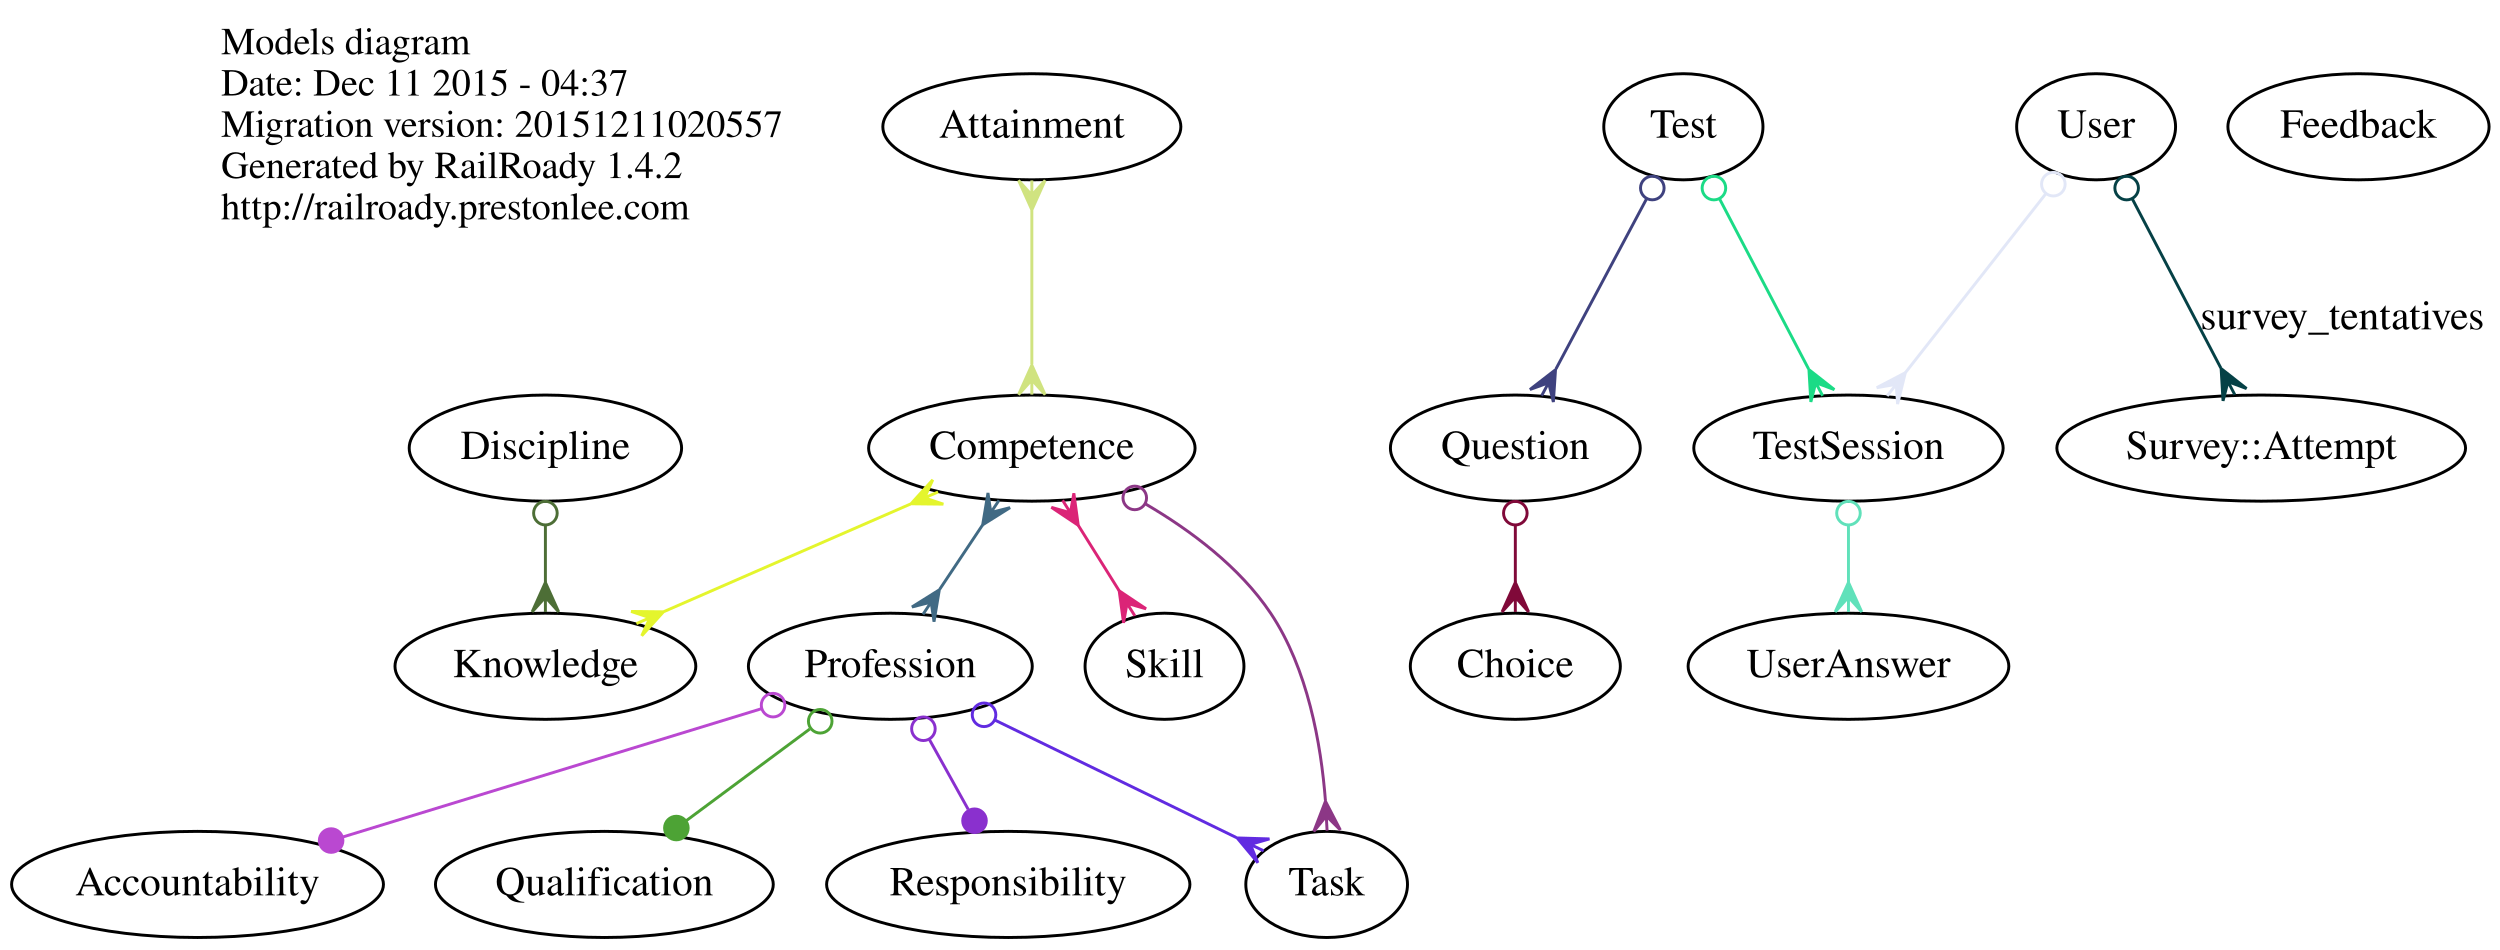
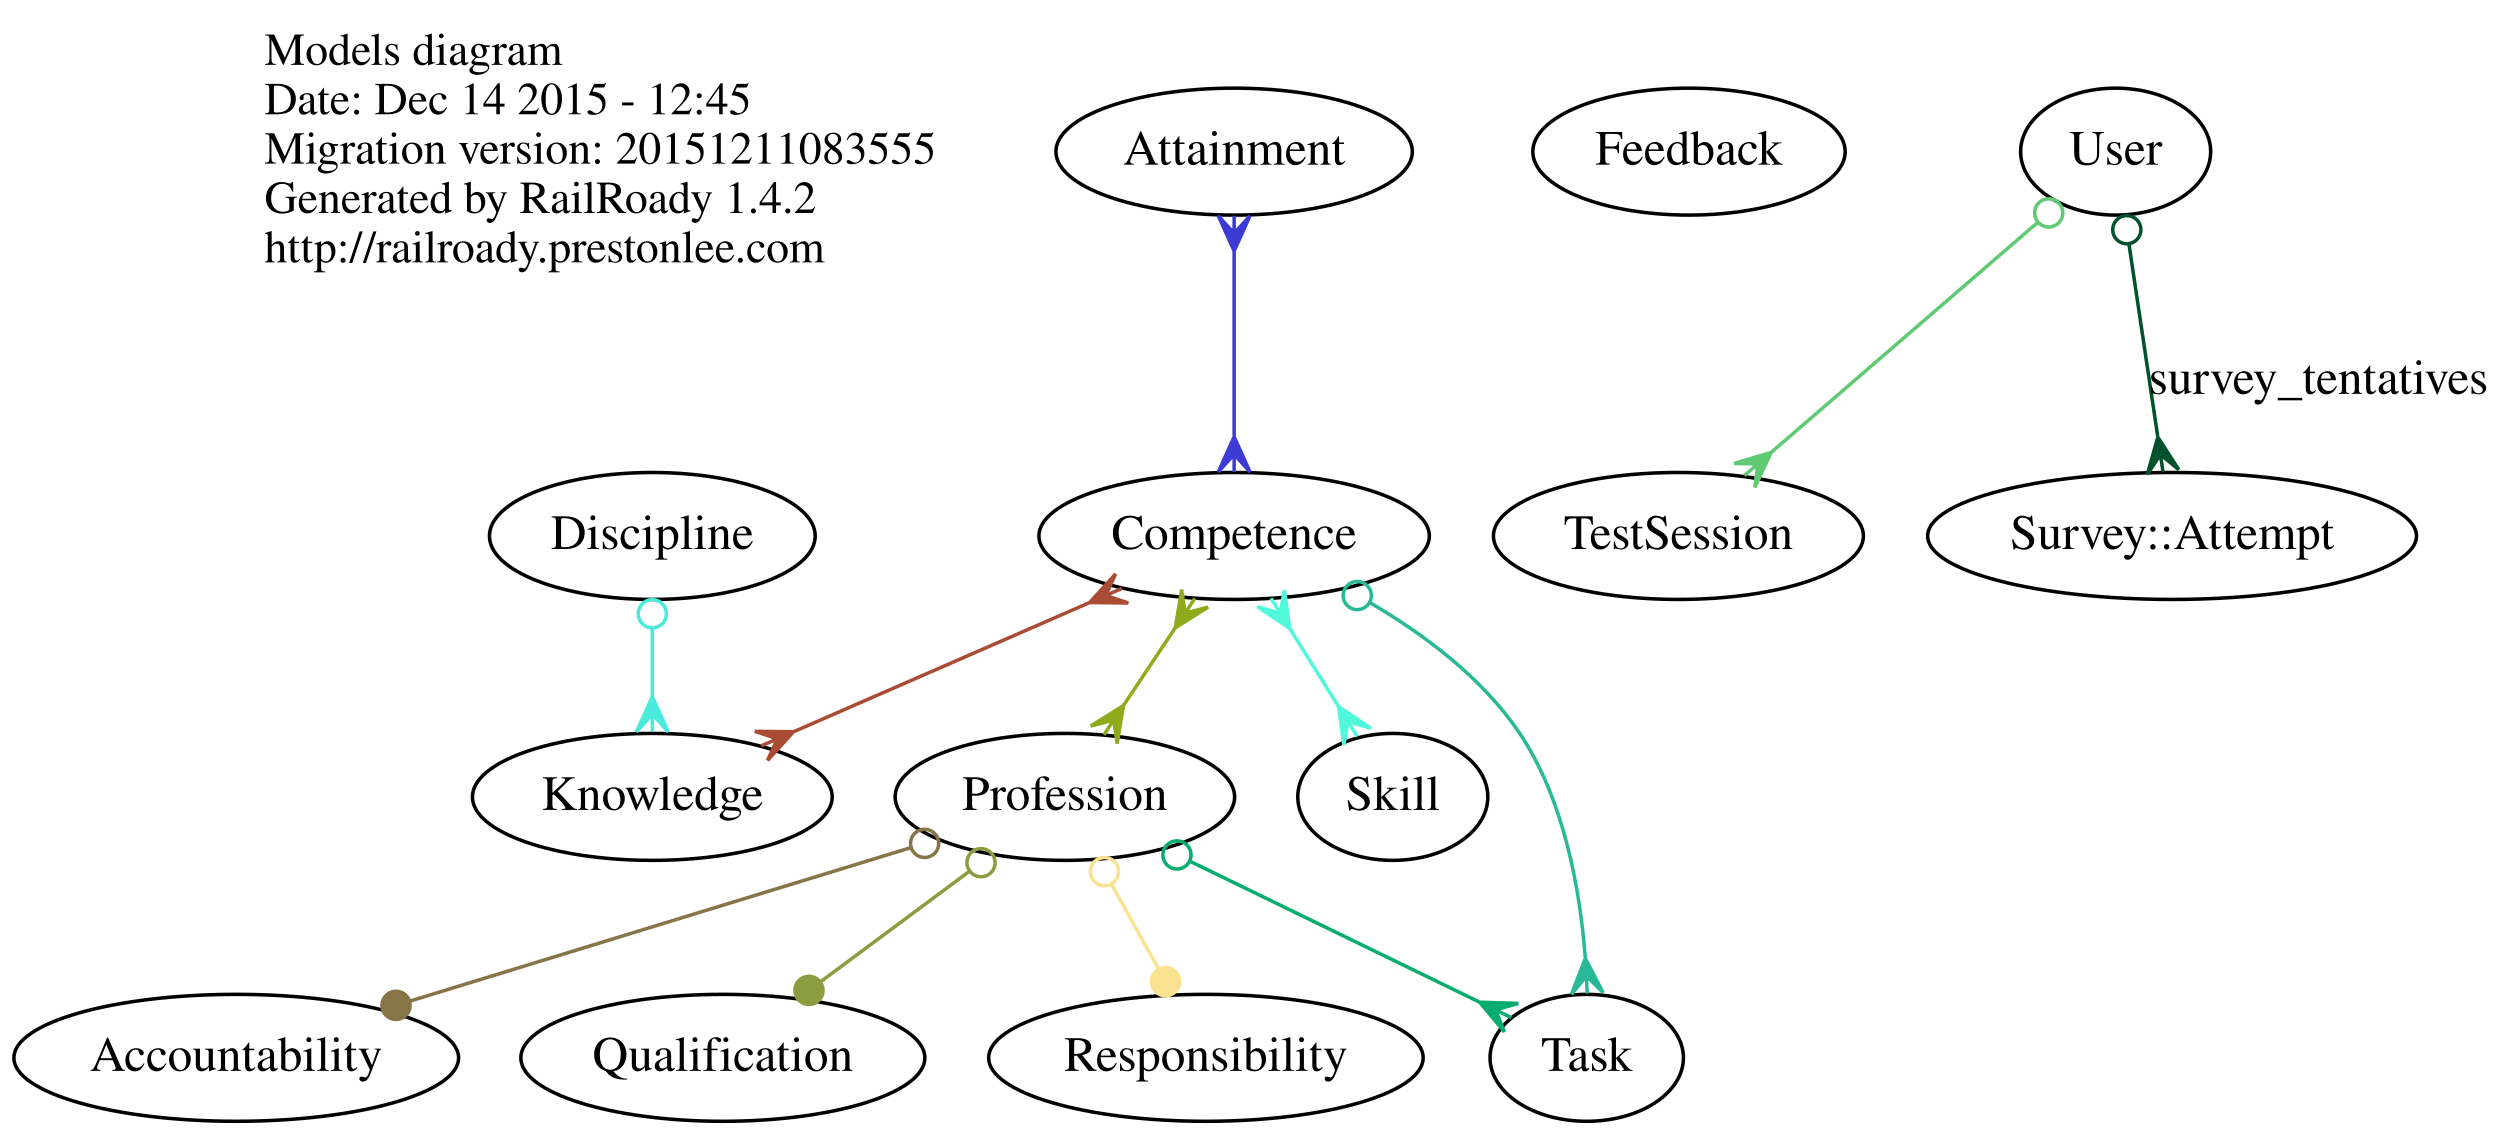
- <svg xmlns="http://www.w3.org/2000/svg" width="848pt" height="322pt" viewBox="0.00 0.00 848.00 322.00">
+ <svg xmlns="http://www.w3.org/2000/svg" width="709pt" height="322pt" viewBox="0.00 0.00 709.00 322.00">
  <g id="graph0" class="graph" transform="scale(1 1) rotate(0) translate(4 318)">
-     <polygon fill="none" stroke="none" points="-4,4 -4,-318 844,-318 844,4 -4,4" />
+     <polygon fill="none" stroke="none" points="-4,4 -4,-318 705,-318 705,4 -4,4" />
    <g id="node1" class="node">
      <text text-anchor="start" x="71" y="-299.6" font-family="Times,serif" font-size="13.00">Models diagram</text>
-       <text text-anchor="start" x="71" y="-285.6" font-family="Times,serif" font-size="13.00">Date: Dec 11 2015 - 04:37</text>
-       <text text-anchor="start" x="71" y="-271.6" font-family="Times,serif" font-size="13.00">Migration version: 20151211020557</text>
+       <text text-anchor="start" x="71" y="-285.6" font-family="Times,serif" font-size="13.00">Date: Dec 14 2015 - 12:45</text>
+       <text text-anchor="start" x="71" y="-271.6" font-family="Times,serif" font-size="13.00">Migration version: 20151211083555</text>
      <text text-anchor="start" x="71" y="-257.6" font-family="Times,serif" font-size="13.00">Generated by RailRoady 1.4.2</text>
      <text text-anchor="start" x="71" y="-243.6" font-family="Times,serif" font-size="13.00">http://railroady.prestonlee.com</text>
    </g>
    <g id="node2" class="node">
      <ellipse fill="none" stroke="black" cx="63" cy="-18" rx="63.067" ry="18" />
      <text text-anchor="middle" x="63" y="-14.3" font-family="Times,serif" font-size="14.00">Accountability</text>
    </g>
    <g id="node3" class="node">
      <ellipse fill="none" stroke="black" cx="346" cy="-275" rx="50.543" ry="18" />
      <text text-anchor="middle" x="346" y="-271.3" font-family="Times,serif" font-size="14.00">Attainment</text>
    </g>
-     <g id="node5" class="node">
+     <g id="node4" class="node">
      <ellipse fill="none" stroke="black" cx="346" cy="-166" rx="55.368" ry="18" />
      <text text-anchor="middle" x="346" y="-162.3" font-family="Times,serif" font-size="14.00">Competence</text>
    </g>
    <g id="edge1" class="edge">
-       <path fill="none" stroke="#d0e380" d="M346,-246.611C346,-230.613 346,-210.489 346,-194.476" />
-       <polygon fill="#d0e380" stroke="#d0e380" points="346,-246.809 341.5,-256.809 346,-251.809 346,-256.809 346,-256.809 346,-256.809 346,-251.809 350.5,-256.809 346,-246.809 346,-246.809" />
-       <polygon fill="#d0e380" stroke="#d0e380" points="346,-194.149 350.5,-184.149 346,-189.149 346,-184.149 346,-184.149 346,-184.149 346,-189.149 341.5,-184.149 346,-194.149 346,-194.149" />
+       <path fill="none" stroke="#3d3bd3" d="M346,-246.611C346,-230.613 346,-210.489 346,-194.476" />
+       <polygon fill="#3d3bd3" stroke="#3d3bd3" points="346,-246.809 341.5,-256.809 346,-251.809 346,-256.809 346,-256.809 346,-256.809 346,-251.809 350.5,-256.809 346,-246.809 346,-246.809" />
+       <polygon fill="#3d3bd3" stroke="#3d3bd3" points="346,-194.149 350.5,-184.149 346,-189.149 346,-184.149 346,-184.149 346,-184.149 346,-189.149 341.5,-184.149 346,-194.149 346,-194.149" />
    </g>
-     <g id="node4" class="node">
-       <ellipse fill="none" stroke="black" cx="510" cy="-92" rx="35.619" ry="18" />
-       <text text-anchor="middle" x="510" y="-88.3" font-family="Times,serif" font-size="14.00">Choice</text>
-     </g>
-     <g id="node8" class="node">
+     <g id="node7" class="node">
      <ellipse fill="none" stroke="black" cx="181" cy="-92" rx="51.019" ry="18" />
      <text text-anchor="middle" x="181" y="-88.3" font-family="Times,serif" font-size="14.00">Knowledge</text>
    </g>
    <g id="edge5" class="edge">
-       <path fill="none" stroke="#e4f52d" d="M304.792,-147.018C279.241,-135.869 246.572,-121.613 221.21,-110.546" />
-       <polygon fill="#e4f52d" stroke="#e4f52d" points="305.021,-147.118 312.387,-155.242 309.604,-149.118 314.186,-151.118 314.186,-151.118 314.186,-151.118 309.604,-149.118 315.986,-146.993 305.021,-147.118 305.021,-147.118" />
-       <polygon fill="#e4f52d" stroke="#e4f52d" points="221.043,-110.474 213.678,-102.35 216.461,-108.474 211.878,-106.474 211.878,-106.474 211.878,-106.474 216.461,-108.474 210.078,-110.598 221.043,-110.474 221.043,-110.474" />
+       <path fill="none" stroke="#aa4b34" d="M304.792,-147.018C279.241,-135.869 246.572,-121.613 221.21,-110.546" />
+       <polygon fill="#aa4b34" stroke="#aa4b34" points="305.021,-147.118 312.387,-155.242 309.604,-149.118 314.186,-151.118 314.186,-151.118 314.186,-151.118 309.604,-149.118 315.986,-146.993 305.021,-147.118 305.021,-147.118" />
+       <polygon fill="#aa4b34" stroke="#aa4b34" points="221.043,-110.474 213.678,-102.35 216.461,-108.474 211.878,-106.474 211.878,-106.474 211.878,-106.474 216.461,-108.474 210.078,-110.598 221.043,-110.474 221.043,-110.474" />
    </g>
-     <g id="node9" class="node">
+     <g id="node8" class="node">
      <ellipse fill="none" stroke="black" cx="298" cy="-92" rx="48.144" ry="18" />
      <text text-anchor="middle" x="298" y="-88.3" font-family="Times,serif" font-size="14.00">Profession</text>
    </g>
    <g id="edge3" class="edge">
-       <path fill="none" stroke="#416a84" d="M329.264,-139.896C324.562,-132.844 319.45,-125.175 314.748,-118.122" />
-       <polygon fill="#416a84" stroke="#416a84" points="329.32,-139.98 331.123,-150.797 332.094,-144.141 334.867,-148.301 334.867,-148.301 334.867,-148.301 332.094,-144.141 338.611,-145.805 329.32,-139.98 329.32,-139.98" />
-       <polygon fill="#416a84" stroke="#416a84" points="314.619,-117.929 312.817,-107.112 311.846,-113.769 309.072,-109.609 309.072,-109.609 309.072,-109.609 311.846,-113.769 305.328,-112.105 314.619,-117.929 314.619,-117.929" />
+       <path fill="none" stroke="#8fab1b" d="M329.264,-139.896C324.562,-132.844 319.45,-125.175 314.748,-118.122" />
+       <polygon fill="#8fab1b" stroke="#8fab1b" points="329.32,-139.98 331.123,-150.797 332.094,-144.141 334.867,-148.301 334.867,-148.301 334.867,-148.301 332.094,-144.141 338.611,-145.805 329.32,-139.98 329.32,-139.98" />
+       <polygon fill="#8fab1b" stroke="#8fab1b" points="314.619,-117.929 312.817,-107.112 311.846,-113.769 309.072,-109.609 309.072,-109.609 309.072,-109.609 311.846,-113.769 305.328,-112.105 314.619,-117.929 314.619,-117.929" />
    </g>
-     <g id="node13" class="node">
+     <g id="node11" class="node">
      <ellipse fill="none" stroke="black" cx="391" cy="-92" rx="26.949" ry="18" />
      <text text-anchor="middle" x="391" y="-88.3" font-family="Times,serif" font-size="14.00">Skill</text>
    </g>
    <g id="edge4" class="edge">
-       <path fill="none" stroke="#db2477" d="M361.769,-139.77C366.244,-132.609 371.111,-124.823 375.566,-117.694" />
-       <polygon fill="#db2477" stroke="#db2477" points="361.737,-139.821 352.621,-145.916 359.087,-144.061 356.437,-148.301 356.437,-148.301 356.437,-148.301 359.087,-144.061 360.253,-150.686 361.737,-139.821 361.737,-139.821" />
-       <polygon fill="#db2477" stroke="#db2477" points="375.629,-117.593 384.745,-111.498 378.279,-113.353 380.929,-109.113 380.929,-109.113 380.929,-109.113 378.279,-113.353 377.113,-106.728 375.629,-117.593 375.629,-117.593" />
+       <path fill="none" stroke="#51f9db" d="M361.769,-139.77C366.244,-132.609 371.111,-124.823 375.566,-117.694" />
+       <polygon fill="#51f9db" stroke="#51f9db" points="361.737,-139.821 352.621,-145.916 359.087,-144.061 356.437,-148.301 356.437,-148.301 356.437,-148.301 359.087,-144.061 360.253,-150.686 361.737,-139.821 361.737,-139.821" />
+       <polygon fill="#51f9db" stroke="#51f9db" points="375.629,-117.593 384.745,-111.498 378.279,-113.353 380.929,-109.113 380.929,-109.113 380.929,-109.113 378.279,-113.353 377.113,-106.728 375.629,-117.593 375.629,-117.593" />
    </g>
-     <g id="node14" class="node">
+     <g id="node12" class="node">
      <ellipse fill="none" stroke="black" cx="446" cy="-18" rx="27.422" ry="18" />
      <text text-anchor="middle" x="446" y="-14.3" font-family="Times,serif" font-size="14.00">Task</text>
    </g>
    <g id="edge2" class="edge">
-       <path fill="none" stroke="#8c3786" d="M384.417,-147.142C399.879,-138.1 416.502,-125.677 427,-110 439.595,-91.192 444.092,-65.678 445.584,-46.452" />
-       <ellipse fill="none" stroke="#8c3786" cx="380.911" cy="-149.105" rx="4" ry="4" />
-       <polygon fill="#8c3786" stroke="#8c3786" points="445.597,-46.213 450.638,-36.475 445.871,-41.221 446.145,-36.228 446.145,-36.228 446.145,-36.228 445.871,-41.221 441.652,-35.982 445.597,-46.213 445.597,-46.213" />
+       <path fill="none" stroke="#29b996" d="M384.417,-147.142C399.879,-138.1 416.502,-125.677 427,-110 439.595,-91.192 444.092,-65.678 445.584,-46.452" />
+       <ellipse fill="none" stroke="#29b996" cx="380.911" cy="-149.105" rx="4" ry="4" />
+       <polygon fill="#29b996" stroke="#29b996" points="445.597,-46.213 450.638,-36.475 445.871,-41.221 446.145,-36.228 446.145,-36.228 446.145,-36.228 445.871,-41.221 441.652,-35.982 445.597,-46.213 445.597,-46.213" />
    </g>
-     <g id="node6" class="node">
+     <g id="node5" class="node">
      <ellipse fill="none" stroke="black" cx="181" cy="-166" rx="46.196" ry="18" />
      <text text-anchor="middle" x="181" y="-162.3" font-family="Times,serif" font-size="14.00">Discipline</text>
    </g>
    <g id="edge6" class="edge">
-       <path fill="none" stroke="#4d6e36" d="M181,-139.792C181,-133.58 181,-126.896 181,-120.579" />
-       <ellipse fill="none" stroke="#4d6e36" cx="181" cy="-143.937" rx="4" ry="4" />
-       <polygon fill="#4d6e36" stroke="#4d6e36" points="181,-120.441 185.5,-110.441 181,-115.441 181,-110.441 181,-110.441 181,-110.441 181,-115.441 176.5,-110.441 181,-120.441 181,-120.441" />
+       <path fill="none" stroke="#4aeadd" d="M181,-139.792C181,-133.58 181,-126.896 181,-120.579" />
+       <ellipse fill="none" stroke="#4aeadd" cx="181" cy="-143.937" rx="4" ry="4" />
+       <polygon fill="#4aeadd" stroke="#4aeadd" points="181,-120.441 185.5,-110.441 181,-115.441 181,-110.441 181,-110.441 181,-110.441 181,-115.441 176.5,-110.441 181,-120.441 181,-120.441" />
    </g>
-     <g id="node7" class="node">
-       <ellipse fill="none" stroke="black" cx="796" cy="-275" rx="44.295" ry="18" />
-       <text text-anchor="middle" x="796" y="-271.3" font-family="Times,serif" font-size="14.00">Feedback</text>
+     <g id="node6" class="node">
+       <ellipse fill="none" stroke="black" cx="475" cy="-275" rx="44.295" ry="18" />
+       <text text-anchor="middle" x="475" y="-271.3" font-family="Times,serif" font-size="14.00">Feedback</text>
    </g>
    <g id="edge8" class="edge">
-       <path fill="none" stroke="#ba48d1" d="M254.317,-77.616C214.053,-65.28 154.354,-46.989 112.376,-34.128" />
-       <ellipse fill="none" stroke="#ba48d1" cx="258.228" cy="-78.815" rx="4" ry="4" />
-       <ellipse fill="#ba48d1" stroke="#ba48d1" cx="108.315" cy="-32.884" rx="4" ry="4" />
+       <path fill="none" stroke="#877447" d="M254.317,-77.616C214.053,-65.28 154.354,-46.989 112.376,-34.128" />
+       <ellipse fill="none" stroke="#877447" cx="258.228" cy="-78.815" rx="4" ry="4" />
+       <ellipse fill="#877447" stroke="#877447" cx="108.315" cy="-32.884" rx="4" ry="4" />
    </g>
-     <g id="node10" class="node">
+     <g id="node9" class="node">
      <ellipse fill="none" stroke="black" cx="201" cy="-18" rx="57.293" ry="18" />
      <text text-anchor="middle" x="201" y="-14.3" font-family="Times,serif" font-size="14.00">Qualification</text>
    </g>
    <g id="edge7" class="edge">
-       <path fill="none" stroke="#4da335" d="M270.653,-70.701C257.581,-60.998 241.96,-49.403 228.826,-39.655" />
-       <ellipse fill="none" stroke="#4da335" cx="274.217" cy="-73.347" rx="4" ry="4" />
-       <ellipse fill="#4da335" stroke="#4da335" cx="225.424" cy="-37.129" rx="4" ry="4" />
+       <path fill="none" stroke="#8b9d40" d="M270.653,-70.701C257.581,-60.998 241.96,-49.403 228.826,-39.655" />
+       <ellipse fill="none" stroke="#8b9d40" cx="274.217" cy="-73.347" rx="4" ry="4" />
+       <ellipse fill="#8b9d40" stroke="#8b9d40" cx="225.424" cy="-37.129" rx="4" ry="4" />
    </g>
-     <g id="node12" class="node">
+     <g id="node10" class="node">
      <ellipse fill="none" stroke="black" cx="338" cy="-18" rx="61.616" ry="18" />
      <text text-anchor="middle" x="338" y="-14.3" font-family="Times,serif" font-size="14.00">Responsibility</text>
    </g>
    <g id="edge9" class="edge">
-       <path fill="none" stroke="#8a30ce" d="M311.215,-67.213C315.451,-59.588 320.148,-51.133 324.411,-43.461" />
-       <ellipse fill="none" stroke="#8a30ce" cx="309.22" cy="-70.804" rx="4" ry="4" />
-       <ellipse fill="#8a30ce" stroke="#8a30ce" cx="326.553" cy="-39.605" rx="4" ry="4" />
+       <path fill="none" stroke="#fae390" d="M311.215,-67.213C315.451,-59.588 320.148,-51.133 324.411,-43.461" />
+       <ellipse fill="none" stroke="#fae390" cx="309.22" cy="-70.804" rx="4" ry="4" />
+       <ellipse fill="#fae390" stroke="#fae390" cx="326.553" cy="-39.605" rx="4" ry="4" />
    </g>
    <g id="edge10" class="edge">
-       <path fill="none" stroke="#612be1" d="M333.532,-73.714C358.499,-61.568 391.557,-45.486 415.364,-33.904" />
-       <ellipse fill="none" stroke="#612be1" cx="329.783" cy="-75.538" rx="4" ry="4" />
-       <polygon fill="#612be1" stroke="#612be1" points="415.639,-33.77 426.6,-33.442 420.135,-31.583 424.631,-29.395 424.631,-29.395 424.631,-29.395 420.135,-31.583 422.663,-25.349 415.639,-33.77 415.639,-33.77" />
+       <path fill="none" stroke="#06ad6e" d="M333.532,-73.714C358.499,-61.568 391.557,-45.486 415.364,-33.904" />
+       <ellipse fill="none" stroke="#06ad6e" cx="329.783" cy="-75.538" rx="4" ry="4" />
+       <polygon fill="#06ad6e" stroke="#06ad6e" points="415.639,-33.77 426.6,-33.442 420.135,-31.583 424.631,-29.395 424.631,-29.395 424.631,-29.395 420.135,-31.583 422.663,-25.349 415.639,-33.77 415.639,-33.77" />
    </g>
-     <g id="node11" class="node">
-       <ellipse fill="none" stroke="black" cx="510" cy="-166" rx="42.37" ry="18" />
-       <text text-anchor="middle" x="510" y="-162.3" font-family="Times,serif" font-size="14.00">Question</text>
+     <g id="node13" class="node">
+       <ellipse fill="none" stroke="black" cx="596" cy="-275" rx="26.949" ry="18" />
+       <text text-anchor="middle" x="596" y="-271.3" font-family="Times,serif" font-size="14.00">User</text>
+     </g>
+     <g id="node14" class="node">
+       <ellipse fill="none" stroke="black" cx="472" cy="-166" rx="52.468" ry="18" />
+       <text text-anchor="middle" x="472" y="-162.3" font-family="Times,serif" font-size="14.00">TestSession</text>
    </g>
    <g id="edge11" class="edge">
-       <path fill="none" stroke="#800939" d="M510,-139.792C510,-133.58 510,-126.896 510,-120.579" />
-       <ellipse fill="none" stroke="#800939" cx="510" cy="-143.937" rx="4" ry="4" />
-       <polygon fill="#800939" stroke="#800939" points="510,-120.441 514.5,-110.441 510,-115.441 510,-110.441 510,-110.441 510,-110.441 510,-115.441 505.5,-110.441 510,-120.441 510,-120.441" />
+       <path fill="none" stroke="#5fca72" d="M573.739,-254.791C552.639,-236.583 520.925,-209.217 498.524,-189.887" />
+       <ellipse fill="none" stroke="#5fca72" cx="577.015" cy="-257.617" rx="4" ry="4" />
+       <polygon fill="#5fca72" stroke="#5fca72" points="498.3,-189.694 493.669,-179.754 494.514,-186.428 490.729,-183.161 490.729,-183.161 490.729,-183.161 494.514,-186.428 487.789,-186.568 498.3,-189.694 498.3,-189.694" />
    </g>
    <g id="node15" class="node">
-       <ellipse fill="none" stroke="black" cx="567" cy="-275" rx="27" ry="18" />
-       <text text-anchor="middle" x="567" y="-271.3" font-family="Times,serif" font-size="14.00">Test</text>
-     </g>
-     <g id="edge13" class="edge">
-       <path fill="none" stroke="#3f427f" d="M554.462,-250.463C545.388,-233.431 533.129,-210.418 523.782,-192.871" />
-       <ellipse fill="none" stroke="#3f427f" cx="556.462" cy="-254.219" rx="4" ry="4" />
-       <polygon fill="#3f427f" stroke="#3f427f" points="523.628,-192.583 522.898,-181.642 521.278,-188.17 518.927,-183.757 518.927,-183.757 518.927,-183.757 521.278,-188.17 514.955,-185.873 523.628,-192.583 523.628,-192.583" />
-     </g>
-     <g id="node16" class="node">
-       <ellipse fill="none" stroke="black" cx="623" cy="-166" rx="52.468" ry="18" />
-       <text text-anchor="middle" x="623" y="-162.3" font-family="Times,serif" font-size="14.00">TestSession</text>
+       <ellipse fill="none" stroke="black" cx="612" cy="-166" rx="69.316" ry="18" />
+       <text text-anchor="middle" x="612" y="-162.3" font-family="Times,serif" font-size="14.00">Survey::Attempt</text>
    </g>
    <g id="edge12" class="edge">
-       <path fill="none" stroke="#1bdb86" d="M579.318,-250.463C588.232,-233.431 600.276,-210.418 609.46,-192.871" />
-       <ellipse fill="none" stroke="#1bdb86" cx="577.36" cy="-254.205" rx="4" ry="4" />
-       <polygon fill="#1bdb86" stroke="#1bdb86" points="609.593,-192.617 618.217,-185.844 611.911,-188.187 614.23,-183.757 614.23,-183.757 614.23,-183.757 611.911,-188.187 610.243,-181.671 609.593,-192.617 609.593,-192.617" />
-     </g>
-     <g id="node18" class="node">
-       <ellipse fill="none" stroke="black" cx="623" cy="-92" rx="54.392" ry="18" />
-       <text text-anchor="middle" x="623" y="-88.3" font-family="Times,serif" font-size="14.00">UserAnswer</text>
-     </g>
-     <g id="edge14" class="edge">
-       <path fill="none" stroke="#60e1ba" d="M623,-139.792C623,-133.58 623,-126.896 623,-120.579" />
-       <ellipse fill="none" stroke="#60e1ba" cx="623" cy="-143.937" rx="4" ry="4" />
-       <polygon fill="#60e1ba" stroke="#60e1ba" points="623,-120.441 627.5,-110.441 623,-115.441 623,-110.441 623,-110.441 623,-110.441 623,-115.441 618.5,-110.441 623,-120.441 623,-120.441" />
-     </g>
-     <g id="node17" class="node">
-       <ellipse fill="none" stroke="black" cx="707" cy="-275" rx="26.949" ry="18" />
-       <text text-anchor="middle" x="707" y="-271.3" font-family="Times,serif" font-size="14.00">User</text>
-     </g>
-     <g id="edge15" class="edge">
-       <path fill="none" stroke="#e2e7f7" d="M689.877,-252.189C676.077,-234.61 656.675,-209.896 642.321,-191.611" />
-       <ellipse fill="none" stroke="#e2e7f7" cx="692.495" cy="-255.523" rx="4" ry="4" />
-       <polygon fill="#e2e7f7" stroke="#e2e7f7" points="642.294,-191.577 639.659,-180.933 639.207,-187.644 636.119,-183.711 636.119,-183.711 636.119,-183.711 639.207,-187.644 632.58,-186.49 642.294,-191.577 642.294,-191.577" />
-     </g>
-     <g id="node19" class="node">
-       <ellipse fill="none" stroke="black" cx="763" cy="-166" rx="69.316" ry="18" />
-       <text text-anchor="middle" x="763" y="-162.3" font-family="Times,serif" font-size="14.00">Survey::Attempt</text>
-     </g>
-     <g id="edge16" class="edge">
-       <path fill="none" stroke="#054146" d="M719.295,-250.509C728.151,-233.586 740.106,-210.744 749.274,-193.226" />
-       <ellipse fill="none" stroke="#054146" cx="717.36" cy="-254.205" rx="4" ry="4" />
-       <polygon fill="#054146" stroke="#054146" points="749.406,-192.973 758.03,-186.2 751.725,-188.543 754.043,-184.114 754.043,-184.114 754.043,-184.114 751.725,-188.543 750.056,-182.027 749.406,-192.973 749.406,-192.973" />
-       <text text-anchor="middle" x="790.5" y="-206.3" font-family="Times,serif" font-size="14.00">survey_tentatives</text>
+       <path fill="none" stroke="#00522c" d="M599.772,-248.772C602.215,-232.434 605.397,-211.161 607.902,-194.408" />
+       <ellipse fill="none" stroke="#00522c" cx="599.162" cy="-252.853" rx="4" ry="4" />
+       <polygon fill="#00522c" stroke="#00522c" points="607.957,-194.039 613.886,-184.814 608.696,-189.094 609.436,-184.149 609.436,-184.149 609.436,-184.149 608.696,-189.094 604.985,-183.483 607.957,-194.039 607.957,-194.039" />
+       <text text-anchor="middle" x="653.5" y="-206.3" font-family="Times,serif" font-size="14.00">survey_tentatives</text>
    </g>
  </g>
</svg>
